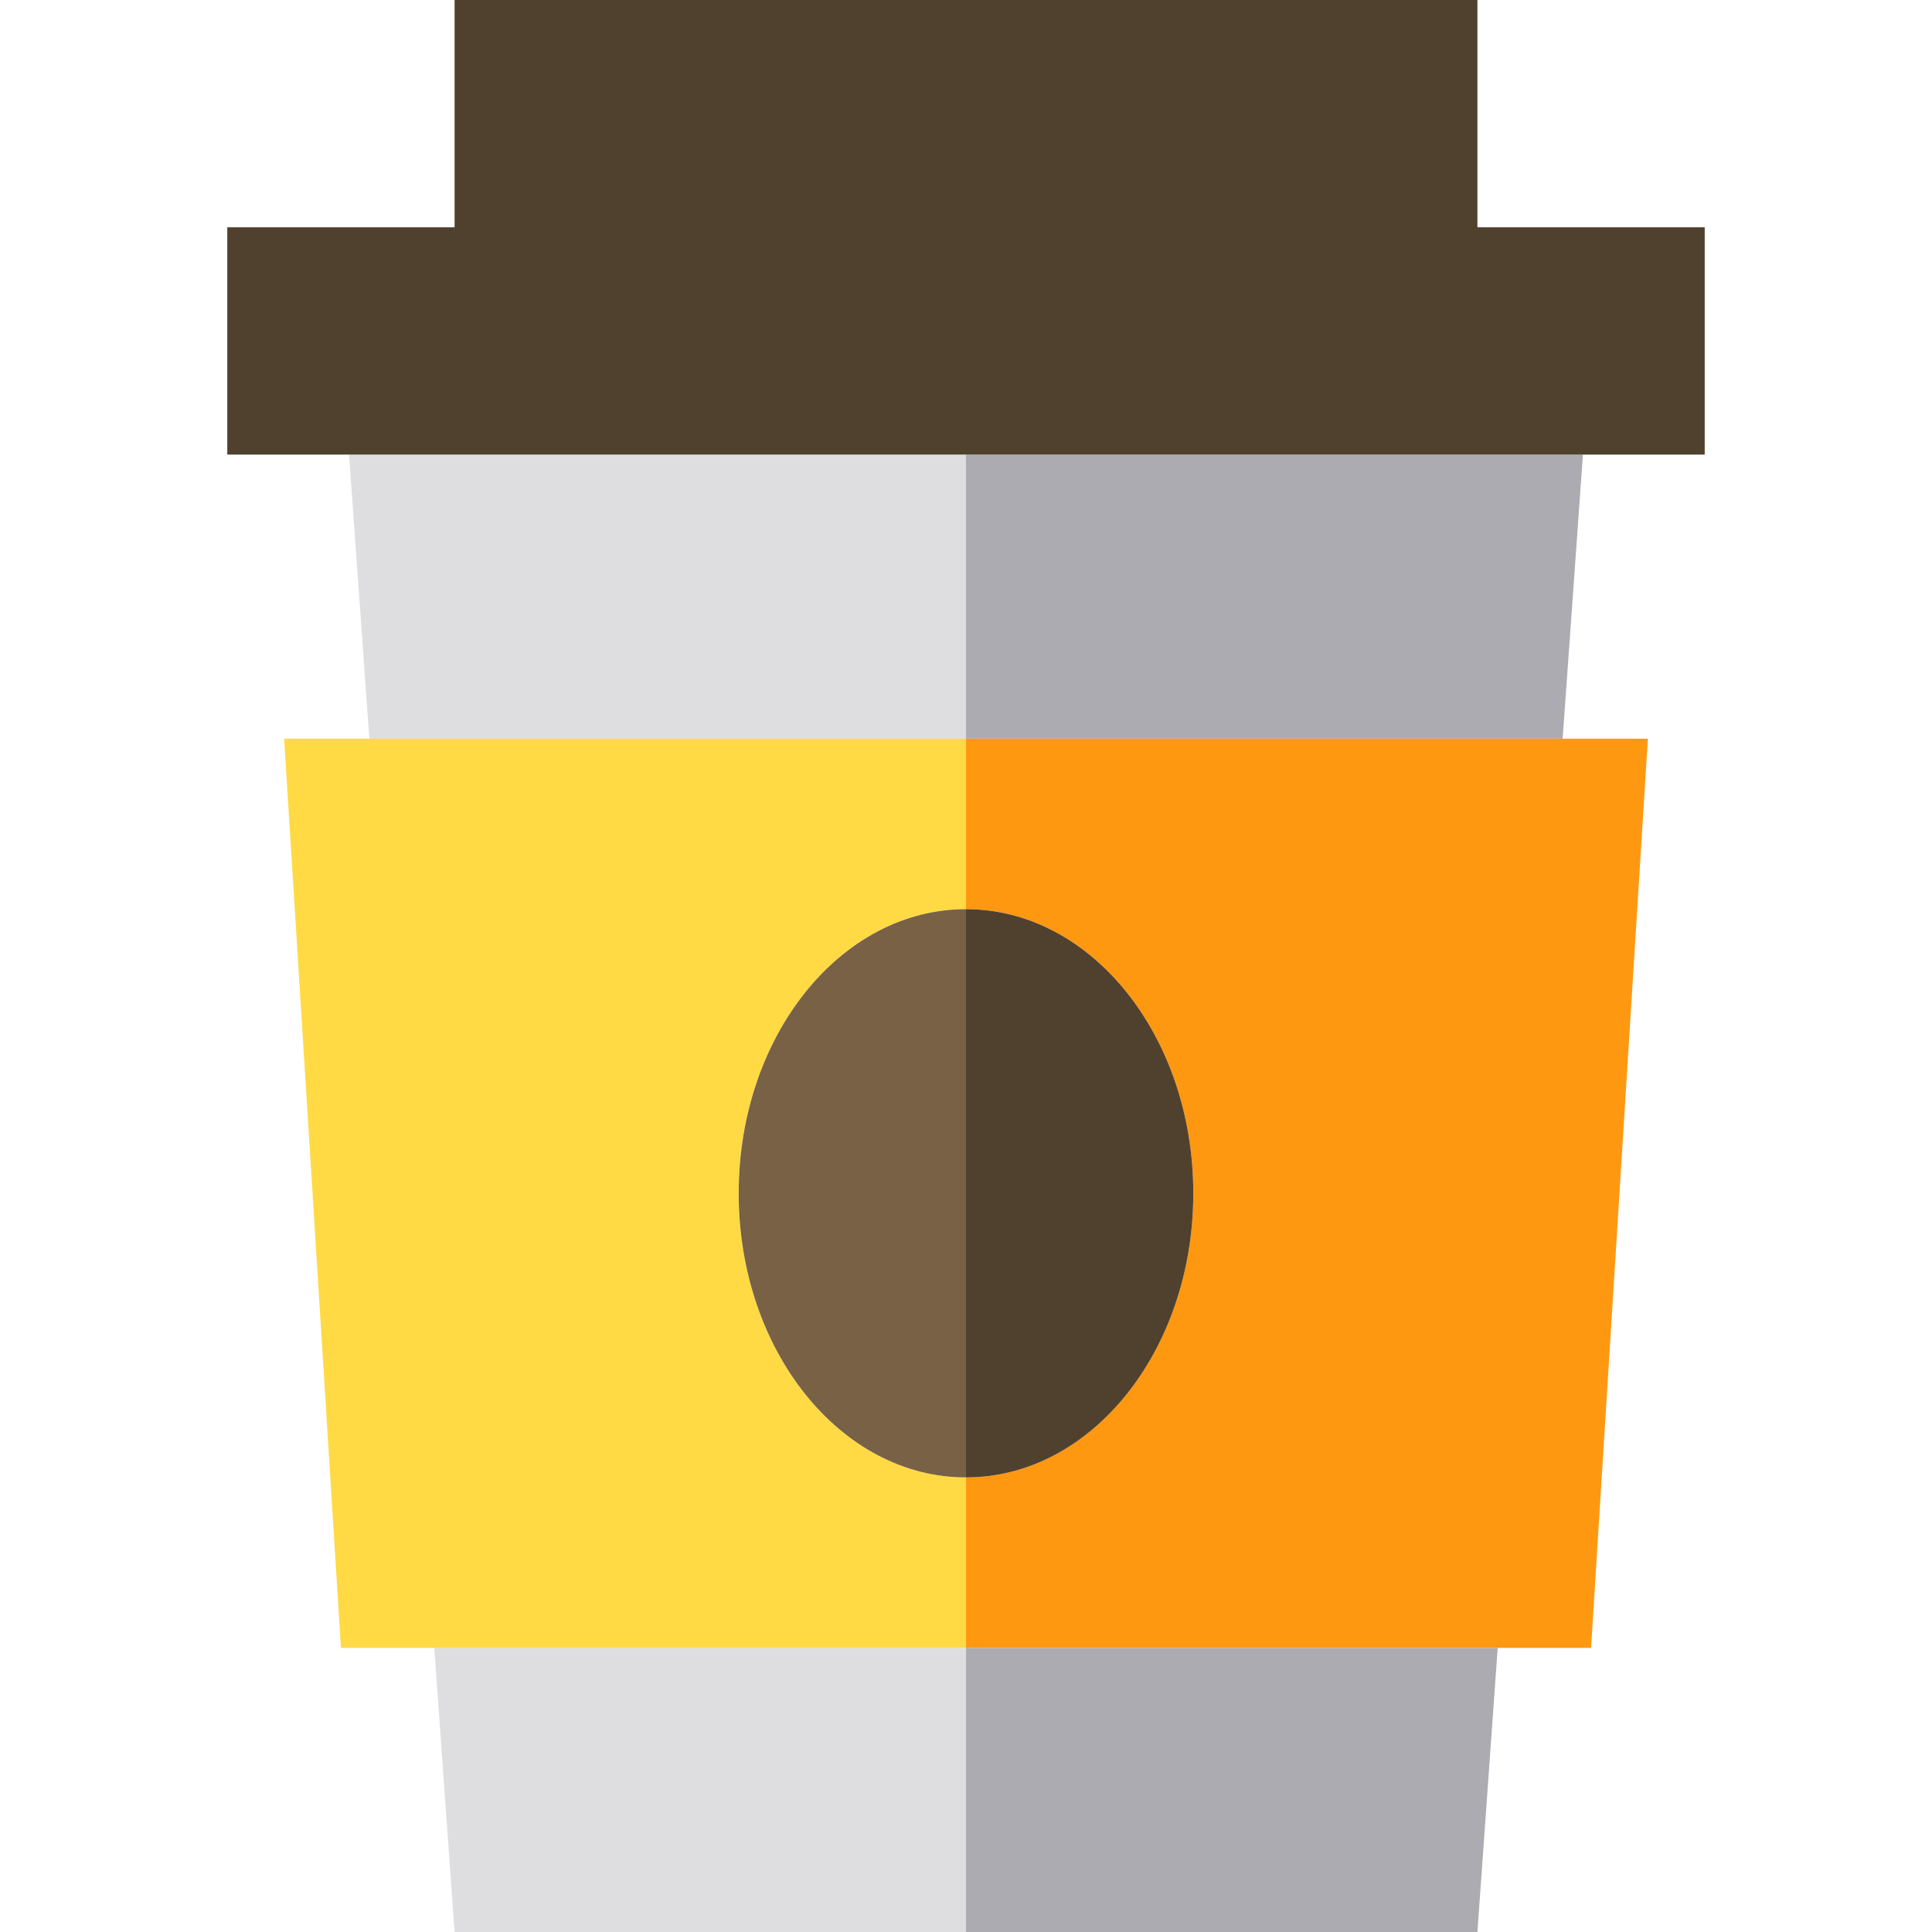
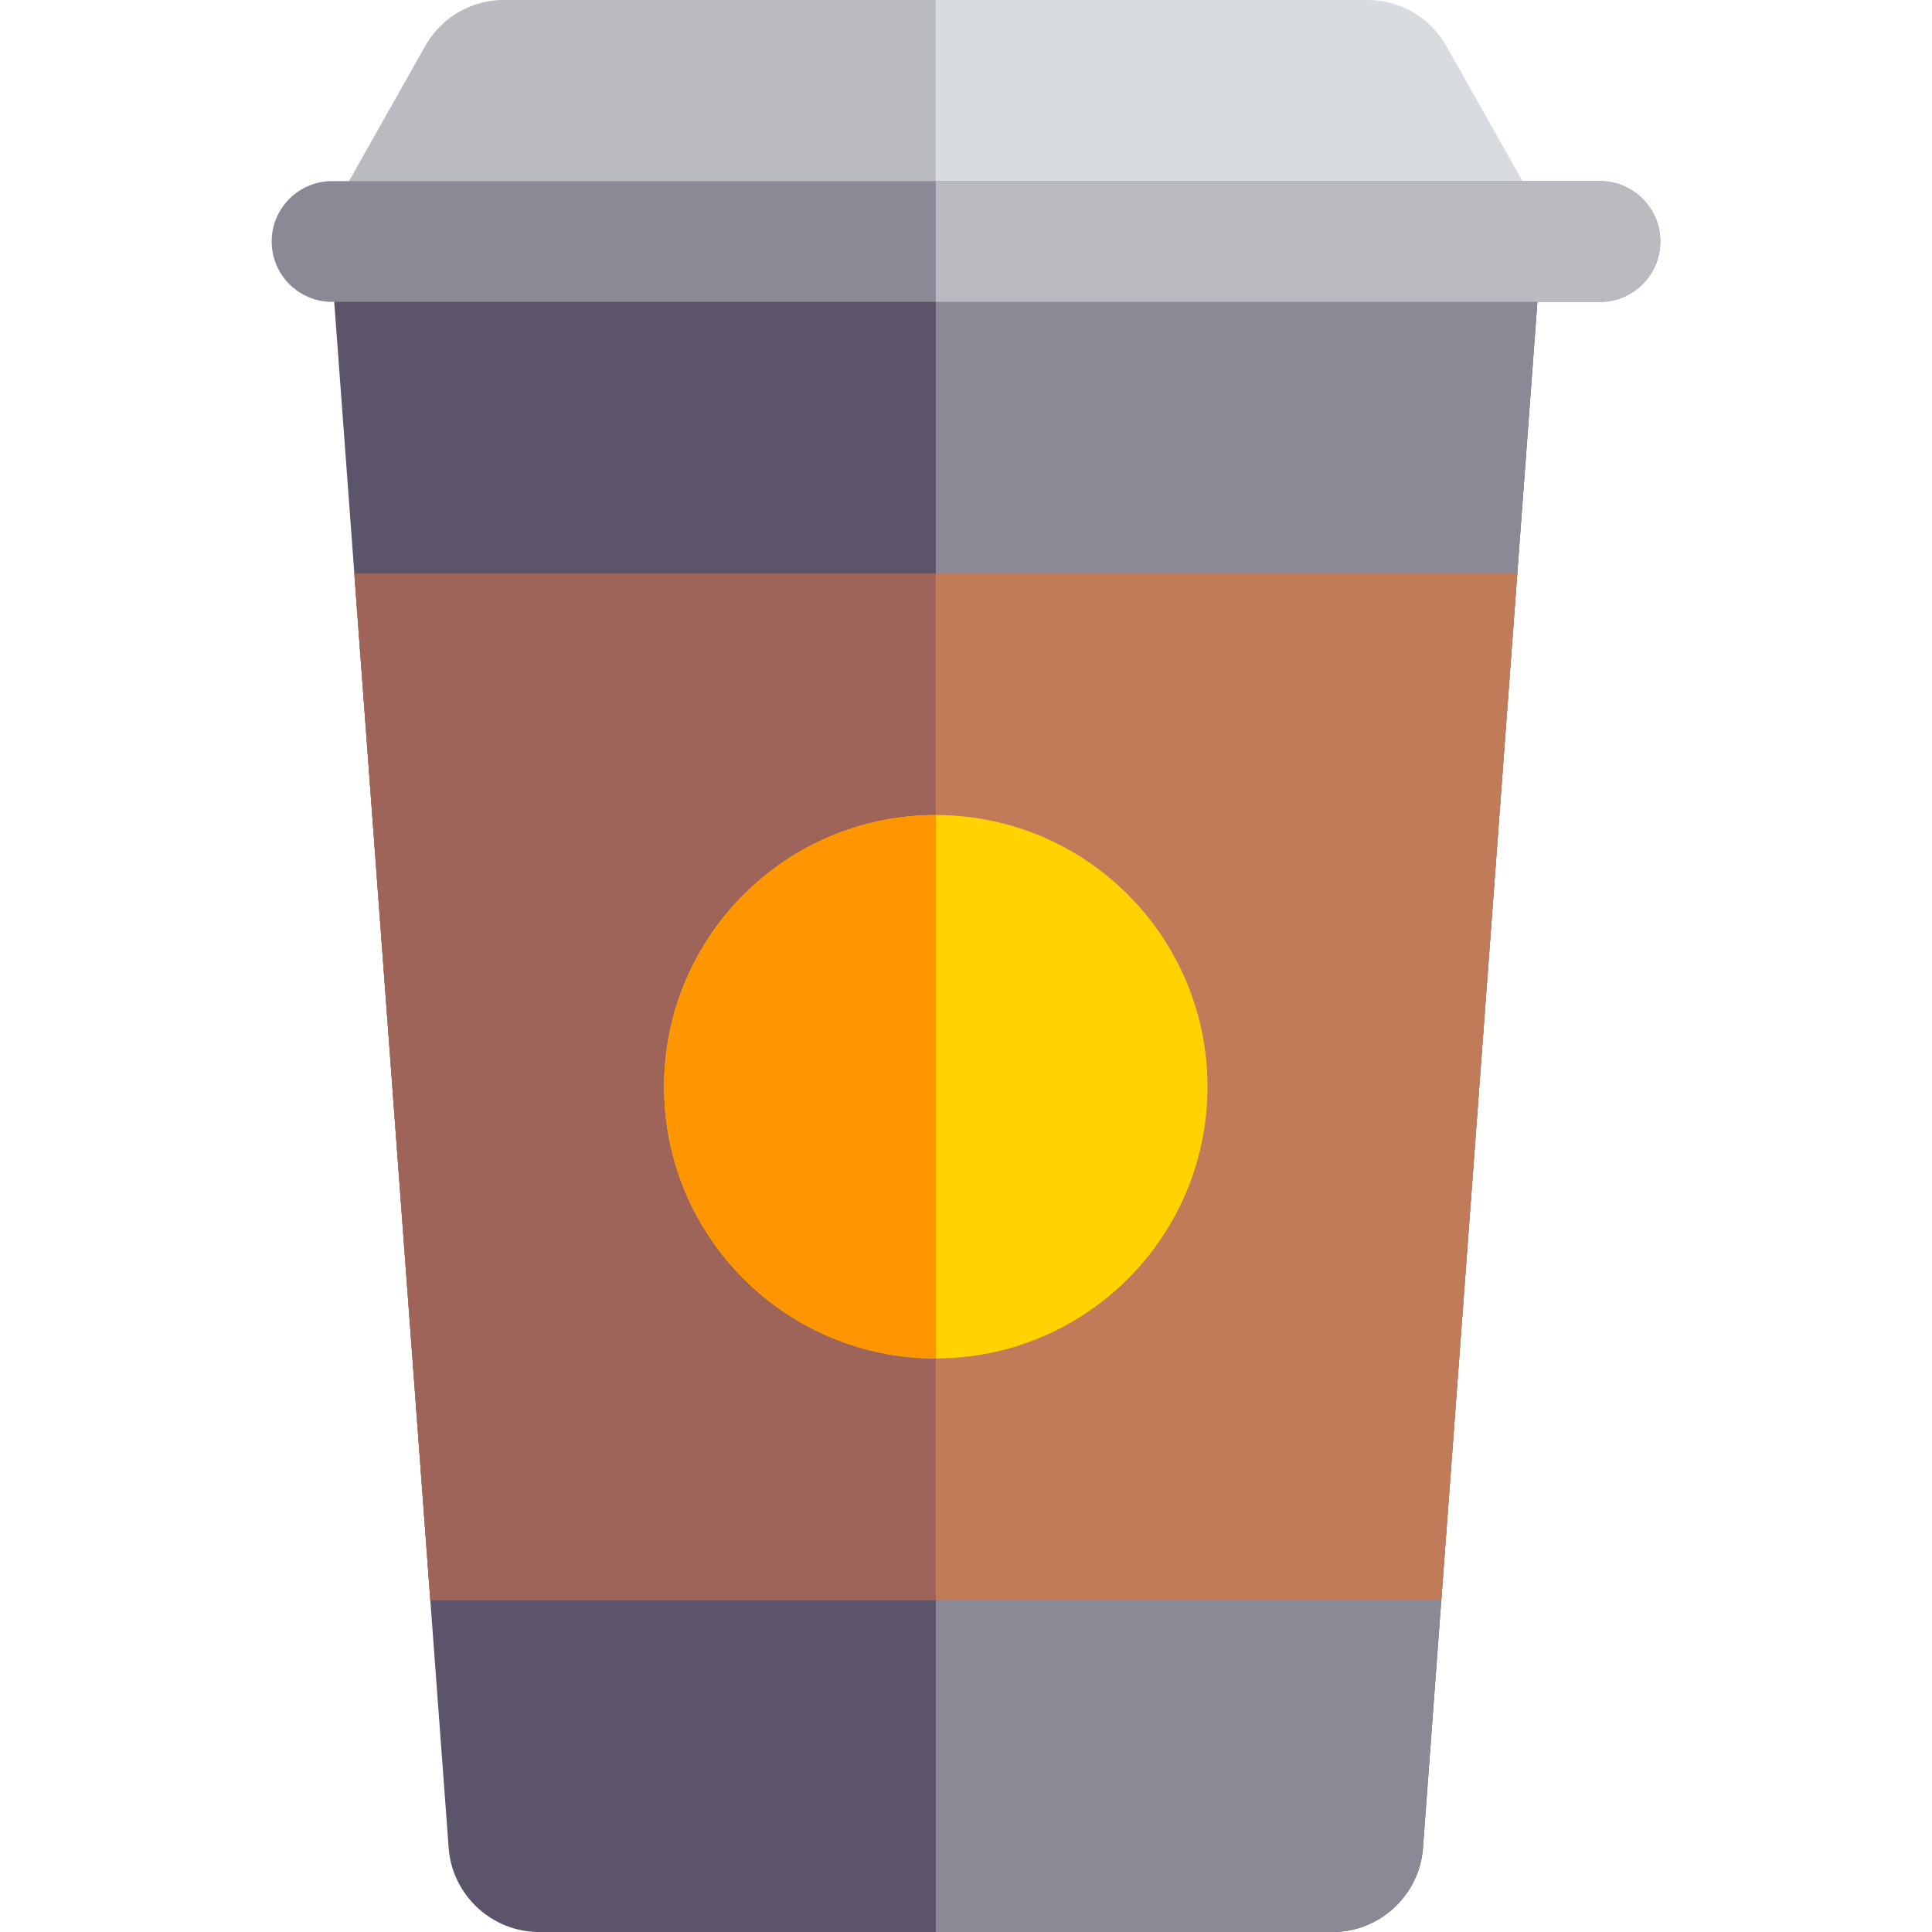
- <svg xmlns="http://www.w3.org/2000/svg" version="1.1" id="Capa_1" x="0px" y="0px" viewBox="0 0 340 340" style="enable-background:new 0 0 340 340;" xml:space="preserve">
-   <g id="XMLID_18_">
-     <polygon id="XMLID_138_" style="fill:#DEDDE0;" points="76.429,290 80,340 170,340 170,290  " />
-     <polygon id="XMLID_169_" style="fill:#DEDDE0;" points="170,80 61.429,80 65,130 170,130  " />
-     <polygon id="XMLID_197_" style="fill:#ACABB1;" points="170,290 170,340 260,340 263.571,290  " />
-     <polygon id="XMLID_221_" style="fill:#ACABB1;" points="170,80 170,130 275,130 278.571,80  " />
-     <path id="XMLID_222_" style="fill:#FFDA44;" d="M170,260c-22.091,0-40-22.386-40-50s17.909-50,40-50v-30H65H50l10,160h16.429H170   V260z" />
-     <path id="XMLID_33_" style="fill:#FF9811;" d="M170,130v30c22.091,0,40,22.386,40,50s-17.909,50-40,50v30h93.571H280l10-160h-15   H170z" />
-     <path id="XMLID_223_" style="fill:#50412E;" d="M210,210c0-27.614-17.909-50-40-50v100C192.091,260,210,237.614,210,210z" />
-     <path id="XMLID_224_" style="fill:#786145;" d="M130,210c0,27.614,17.909,50,40,50V160C147.909,160,130,182.386,130,210z" />
-     <polygon id="XMLID_225_" style="fill:#50412E;" points="278.571,80 300,80 300,40 260,40 260,0 80,0 80,40 40,40 40,80 61.429,80    170,80  " />
+ <svg xmlns="http://www.w3.org/2000/svg" version="1.1" id="Capa_1" x="0px" y="0px" viewBox="0 0 512 512" style="enable-background:new 0 0 512 512;" xml:space="preserve">
+   <g>
+     <g>
+       <path style="fill:#5C546A;" d="M405.859,66.555C404.351,64.93,402.226,64,400,64H96c-2.227,0-4.352,0.93-5.859,2.555    c-1.516,1.633-2.281,3.82-2.117,6.039l30.883,417.211C119.852,502.25,130.359,512,142.836,512h210.328    c12.477,0,22.984-9.75,23.93-22.203l30.883-417.203C408.14,70.375,407.375,68.187,405.859,66.555z" />
+     </g>
+     <g>
+       <path style="fill:#8B8996;" d="M400,64H248v448h105.164c12.477,0,22.984-9.75,23.93-22.203l30.883-417.203    c0.164-2.219-0.602-4.406-2.117-6.039C404.351,64.93,402.226,64,400,64z" />
+     </g>
+     <g>
+       <polygon style="fill:#C27B58;" points="114.035,424 381.964,424 402.098,152 93.901,152   " />
+     </g>
+     <g>
+       <polygon style="fill:#9F6459;" points="248,152 93.901,152 114.035,424 248,424   " />
+     </g>
+     <g>
+       <path style="fill:#D8DCE1;" d="M88,56l25.009-44.348C117.346,4.423,125.158,0,133.589,0h228.823c8.43,0,16.242,4.423,20.58,11.652    L408,56" />
+     </g>
+     <g>
+       <circle style="fill:#FFD200;" cx="248" cy="288" r="72" />
+     </g>
+     <g>
+       <path style="fill:#FF9600;" d="M176,288c0,39.764,32.235,72,72,72V216C208.235,216,176,248.235,176,288z" />
+     </g>
+     <g>
+       <path style="fill:#B9BBC1;" d="M248,0H133.588c-8.43,0-16.242,4.423-20.58,11.652L88,56h160V0z" />
+     </g>
+     <g>
+       <path style="fill:#8B8996;" d="M424,80H88c-8.837,0-16-7.163-16-16v0c0-8.837,7.163-16,16-16h336c8.837,0,16,7.163,16,16v0    C440,72.837,432.836,80,424,80z" />
+     </g>
+     <g>
+       <path style="fill:#B9BBC1;" d="M424,48H248v32h176c8.836,0,16-7.164,16-16C440,55.163,432.836,48,424,48z" />
+     </g>
  </g>
  <g>
</g>
  <g>
</g>
  <g>
</g>
  <g>
</g>
  <g>
</g>
  <g>
</g>
  <g>
</g>
  <g>
</g>
  <g>
</g>
  <g>
</g>
  <g>
</g>
  <g>
</g>
  <g>
</g>
  <g>
</g>
  <g>
</g>
</svg>
